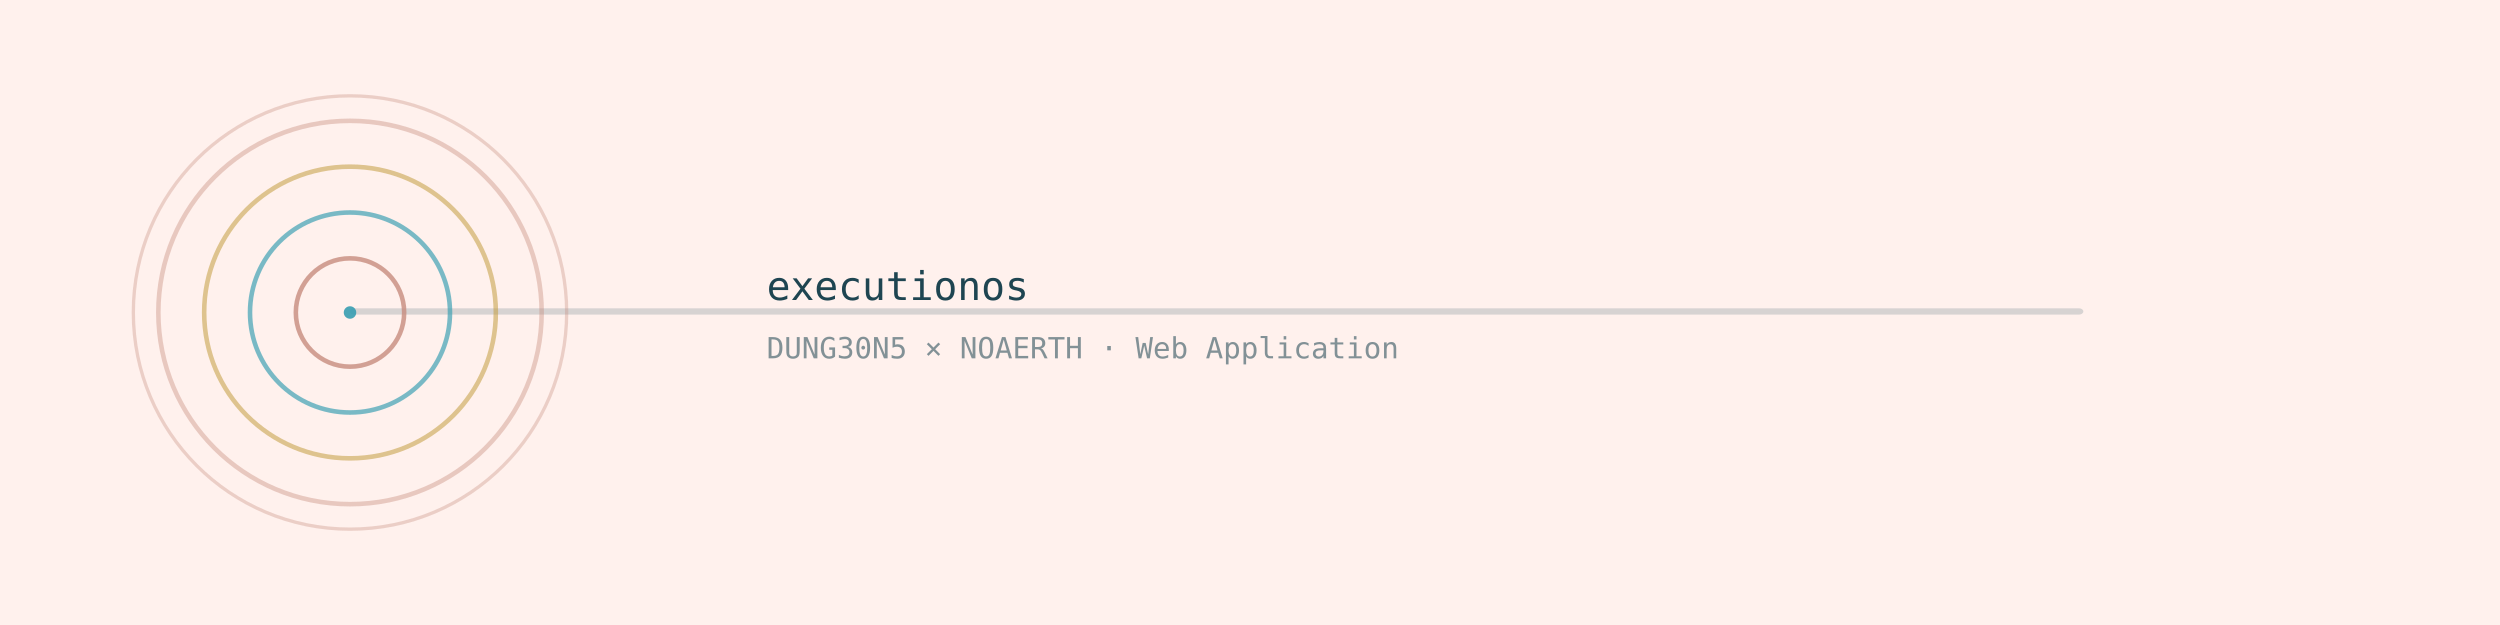
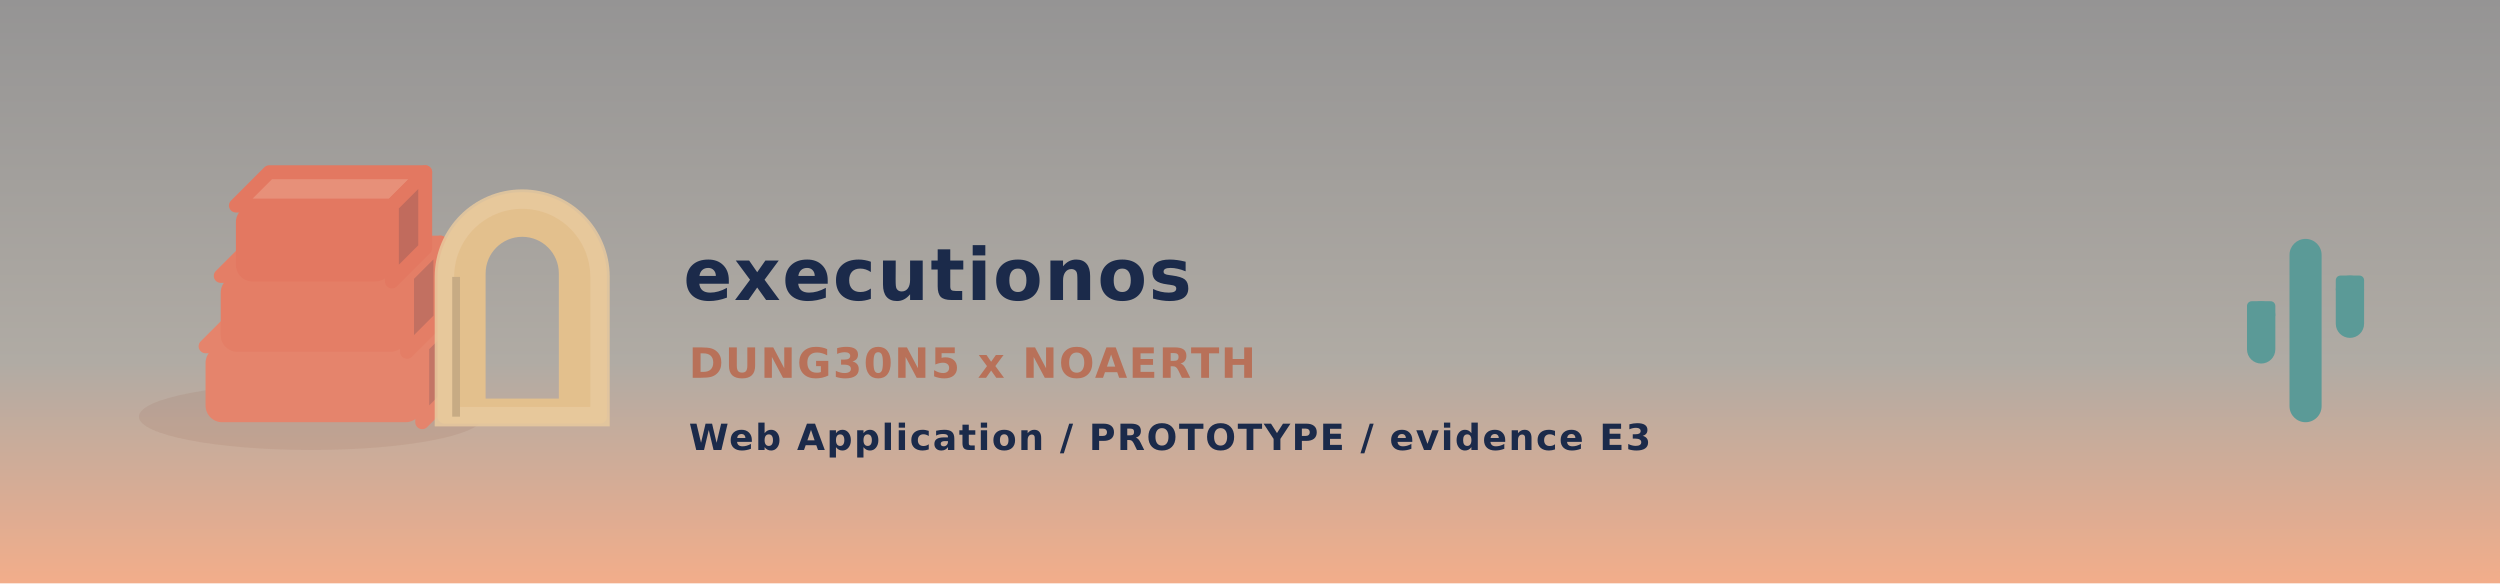
- <svg xmlns="http://www.w3.org/2000/svg" viewBox="0 0 1200 300" width="1200" height="300" role="img" aria-label="executionos identity object">
-   <rect width="1200" height="300" fill="#fff1ed" />
-   <defs>
-     <linearGradient id="gft" x1="0" y1="0" x2="1" y2="1">
-       <stop offset="0%" stop-color="#c78c7e" />
-       <stop offset="100%" stop-color="#389eb2" />
-     </linearGradient>
-   </defs>
-   <rect x="168.00" y="148.00" width="832.00" height="3.00" rx="2.00" fill="rgba(6,50,65,0.160)" opacity="1.00" />
-   <circle cx="168.00" cy="150.00" r="26.00" fill="none" stroke="rgba(199,140,126,0.800)" stroke-width="2.20" opacity="1.00" />
-   <circle cx="168.00" cy="150.00" r="48.00" fill="none" stroke="rgba(56,158,178,0.670)" stroke-width="2.20" opacity="1.00" />
-   <circle cx="168.00" cy="150.00" r="70.00" fill="none" stroke="rgba(194,155,62,0.540)" stroke-width="2.20" opacity="1.00" />
-   <circle cx="168.00" cy="150.00" r="92.00" fill="none" stroke="rgba(199,140,126,0.410)" stroke-width="2.20" opacity="1.00" />
+ <svg xmlns="http://www.w3.org/2000/svg" width="900" height="210" viewBox="0 0 900 210" role="img" aria-label="executionos - identity object">
+   <linearGradient id="skyf" x1="0" y1="0" x2="0" y2="1">
+     <stop offset="0" stop-color="#959494" />
+     <stop offset="0.62" stop-color="#b0aba4" />
+     <stop offset="1" stop-color="#f3ad8a" />
+   </linearGradient>
+   <rect width="900" height="210" fill="url(#skyf)" />
+   <rect x="0" y="352" width="900" height="-142" fill="#e9cda3" />
+   <rect x="0" y="352" width="900" height="3" fill="#ebd1a9" />
+   <ellipse cx="112" cy="150" rx="62" ry="12" fill="rgba(138,90,68,0.11)" />
  <g>
-     <circle cx="168.00" cy="150.00" r="104.00" fill="none" stroke="rgba(199,140,126,0.350)" stroke-width="1.60" opacity="1.00" />
-     <animate attributeName="opacity" values="0.25;1.0;0.25" dur="14.6s" begin="0s" repeatCount="indefinite" />
+     <path d="M74,124.67 L152,124.67 L164,112.67 L86,112.67 Z" fill="#e99a82" stroke="#e5846c" stroke-width="5" stroke-linejoin="round" />
+     <path d="M152,124.67 L164,112.67 L164,140 L152,152 Z" fill="#c37566" stroke="#e5846c" stroke-width="5" stroke-linejoin="round" />
+     <rect x="74" y="124.67" width="78" height="27.33" rx="6" fill="#e5846c" />
+     <path d="M79.46,99.33 L146.54,99.33 L158.54,87.33 L91.46,87.33 Z" fill="#e8957d" stroke="#e47e66" stroke-width="5" stroke-linejoin="round" />
+     <path d="M146.54,99.33 L158.54,87.33 L158.54,114.67 L146.54,126.67 Z" fill="#c27061" stroke="#e47e66" stroke-width="5" stroke-linejoin="round" />
+     <rect x="79.46" y="99.33" width="67.08" height="27.33" rx="6" fill="#e47e66" />
+     <path d="M84.92,74 L141.08,74 L153.08,62 L96.92,62 Z" fill="#e79079" stroke="#e37861" stroke-width="5" stroke-linejoin="round" />
+     <path d="M141.08,74 L153.08,62 L153.08,89.33 L141.08,101.33 Z" fill="#c16b5d" stroke="#e37861" stroke-width="5" stroke-linejoin="round" />
+     <rect x="84.92" y="74" width="56.16" height="27.33" rx="6" fill="#e37861" />
+     <animate attributeName="opacity" values="0.72;1;0.72" dur="6s" begin="0s" repeatCount="indefinite" />
  </g>
-   <circle cx="168" cy="150" r="3" fill="rgba(56,158,178,0.900)">
-     <animate attributeName="opacity" values="0.35;0.95;0.35" dur="14.6s" begin="0s" repeatCount="indefinite" />
-   </circle>
-   <text x="368" y="144" font-family="ui-monospace,Menlo,monospace" font-size="19" fill="rgba(6,50,65,0.900)">executionos</text>
-   <text x="368" y="172" font-family="ui-monospace,Menlo,monospace" font-size="14" fill="rgba(6,50,65,0.500)">DUNG30N5 × NOAERTH · Web Application</text>
+   <path d="M160,150 L160,99.68 A28,28 0 0 1 216,99.68 L216,150 Z M172.32,146 L172.32,98.43 A15.68,15.68 0 0 1 203.68,98.43 L203.68,146 Z" fill="#e3c08d" fill-rule="evenodd" stroke="#e3c08d" stroke-width="5" stroke-linejoin="round" />
+   <path d="M160,150 L160,99.68 A28,28 0 0 1 216,99.68 L216,150 Z" fill="none" stroke="#e8c99d" stroke-width="7" stroke-linecap="round" opacity="0.85" />
+   <rect x="162.8" y="99.68" width="2.8" height="50.32" fill="#c7ab84" />
+   <text x="246" y="108" font-family="Verdana,DejaVu Sans,sans-serif" font-size="26" font-weight="700" letter-spacing="0.6" fill="#1b2a4a" text-anchor="start">executionos</text>
+   <text x="248" y="136" font-family="Verdana,DejaVu Sans,sans-serif" font-size="15" font-weight="700" letter-spacing="0.6" fill="#b87159" text-anchor="start">DUNG30N5 x NOAERTH</text>
+   <text x="248" y="162" font-family="Verdana,DejaVu Sans,sans-serif" font-size="13" font-weight="700" letter-spacing="0.6" fill="#1b2a4a" text-anchor="start">Web Application  /  PROTOTYPE  /  evidence E3</text>
+   <rect x="824.22" y="86" width="11.56" height="66" rx="5.78" fill="#5b9a97" />
+   <rect x="808.92" y="108.44" width="10.2" height="22.44" rx="5.1" fill="#5b9a97" />
+   <rect x="808.92" y="108.44" width="10.2" height="6.6" rx="1.7" fill="#5b9a97" />
+   <rect x="840.88" y="99.2" width="10.2" height="22.44" rx="5.1" fill="#5b9a97" />
+   <rect x="840.88" y="99.2" width="10.2" height="6.6" rx="1.7" fill="#5b9a97" />
</svg>
